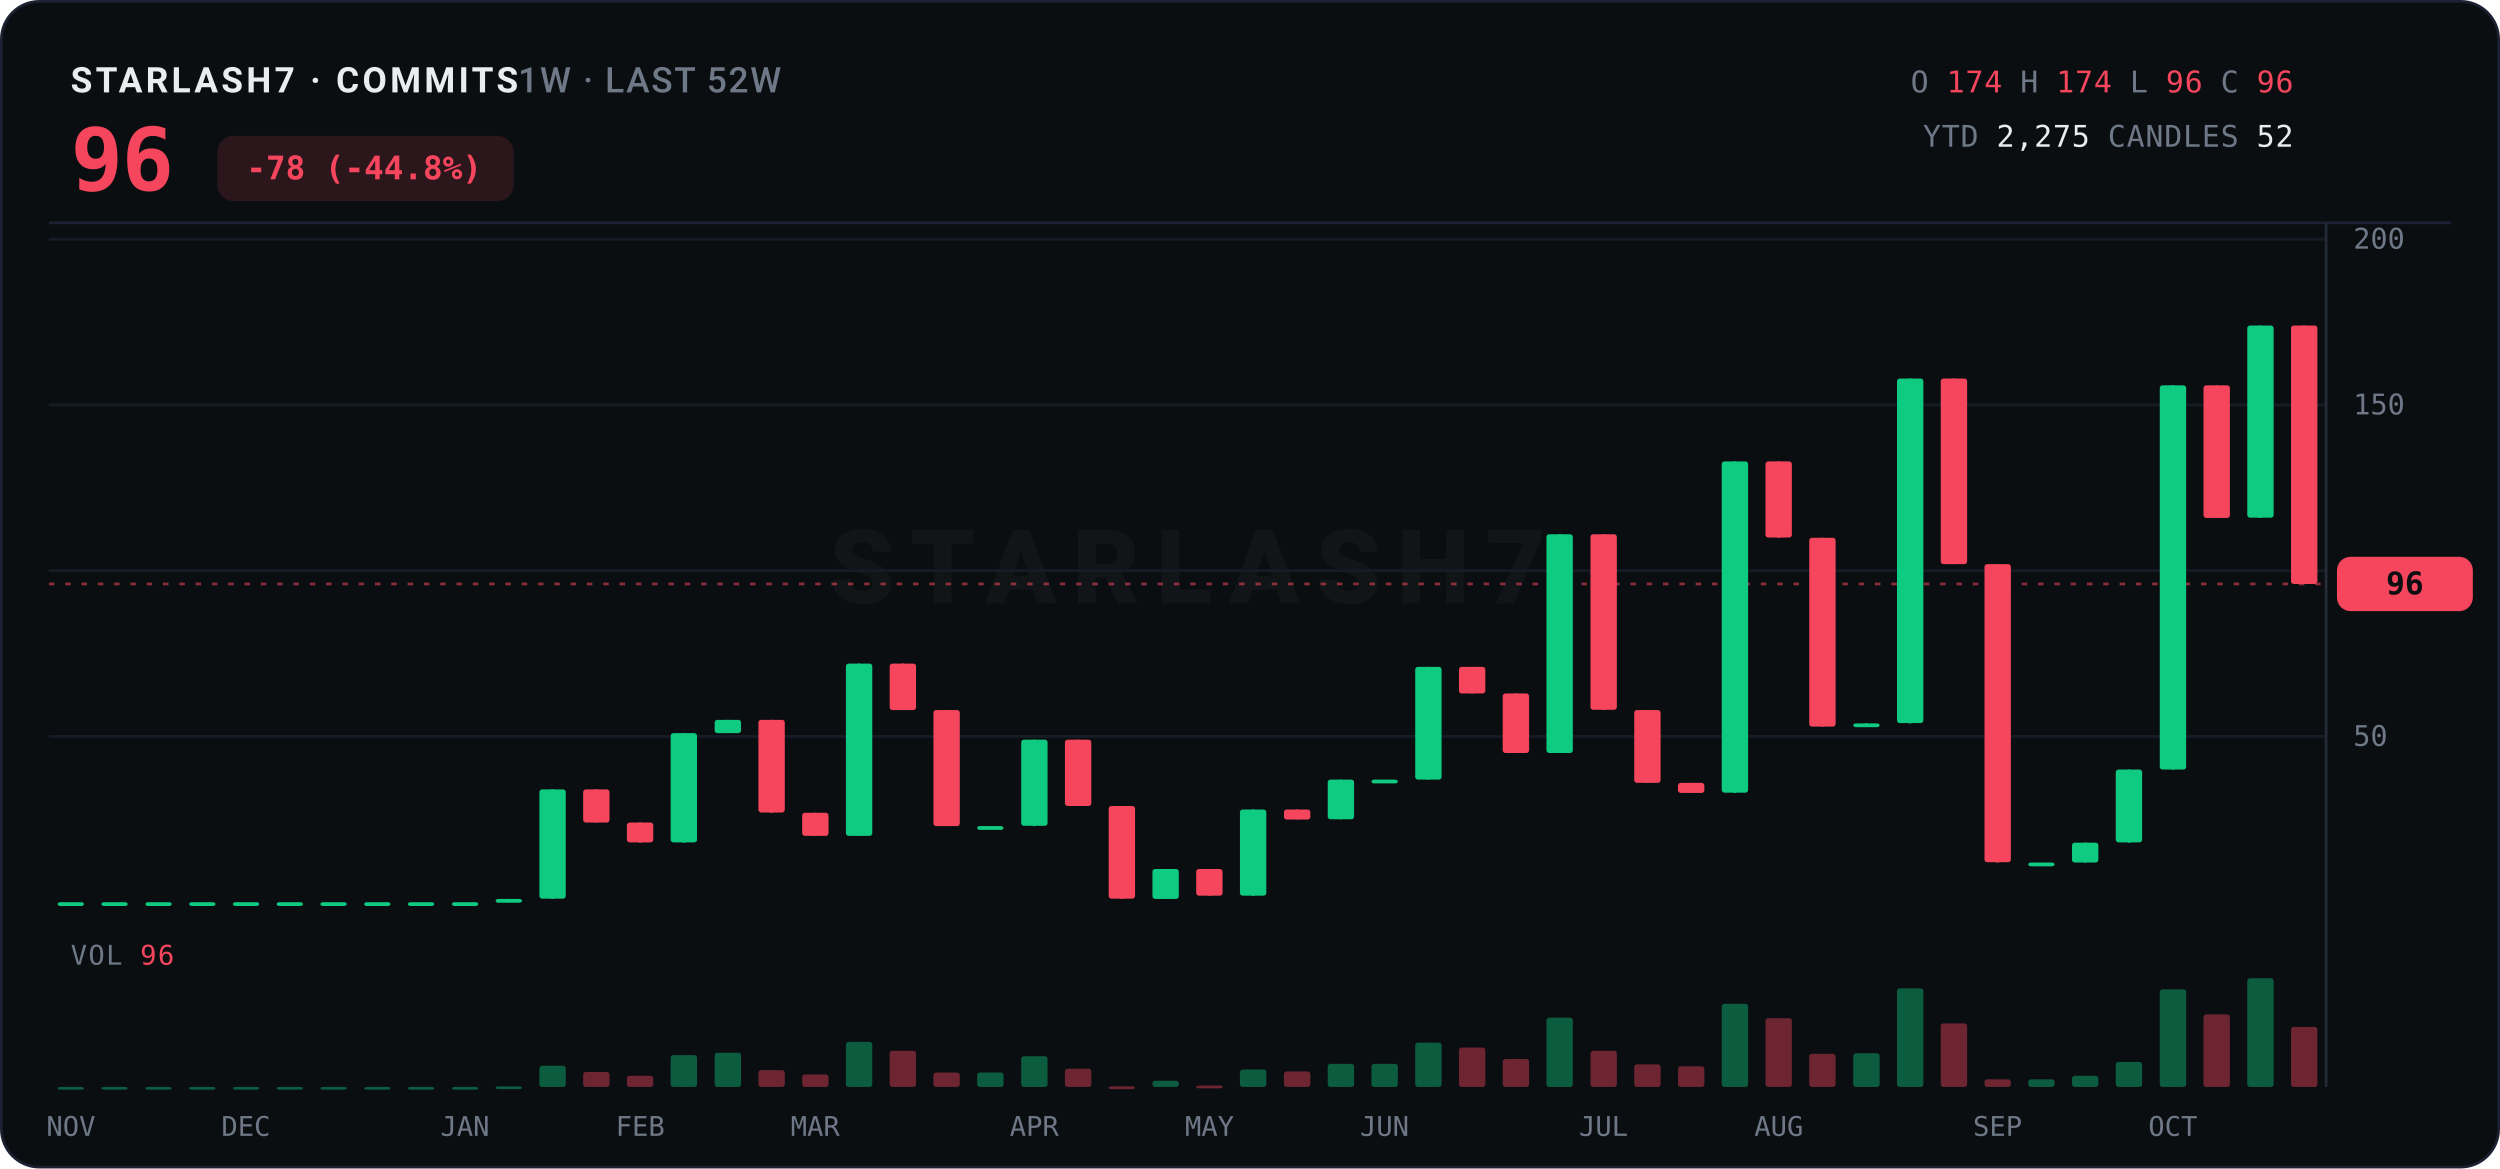
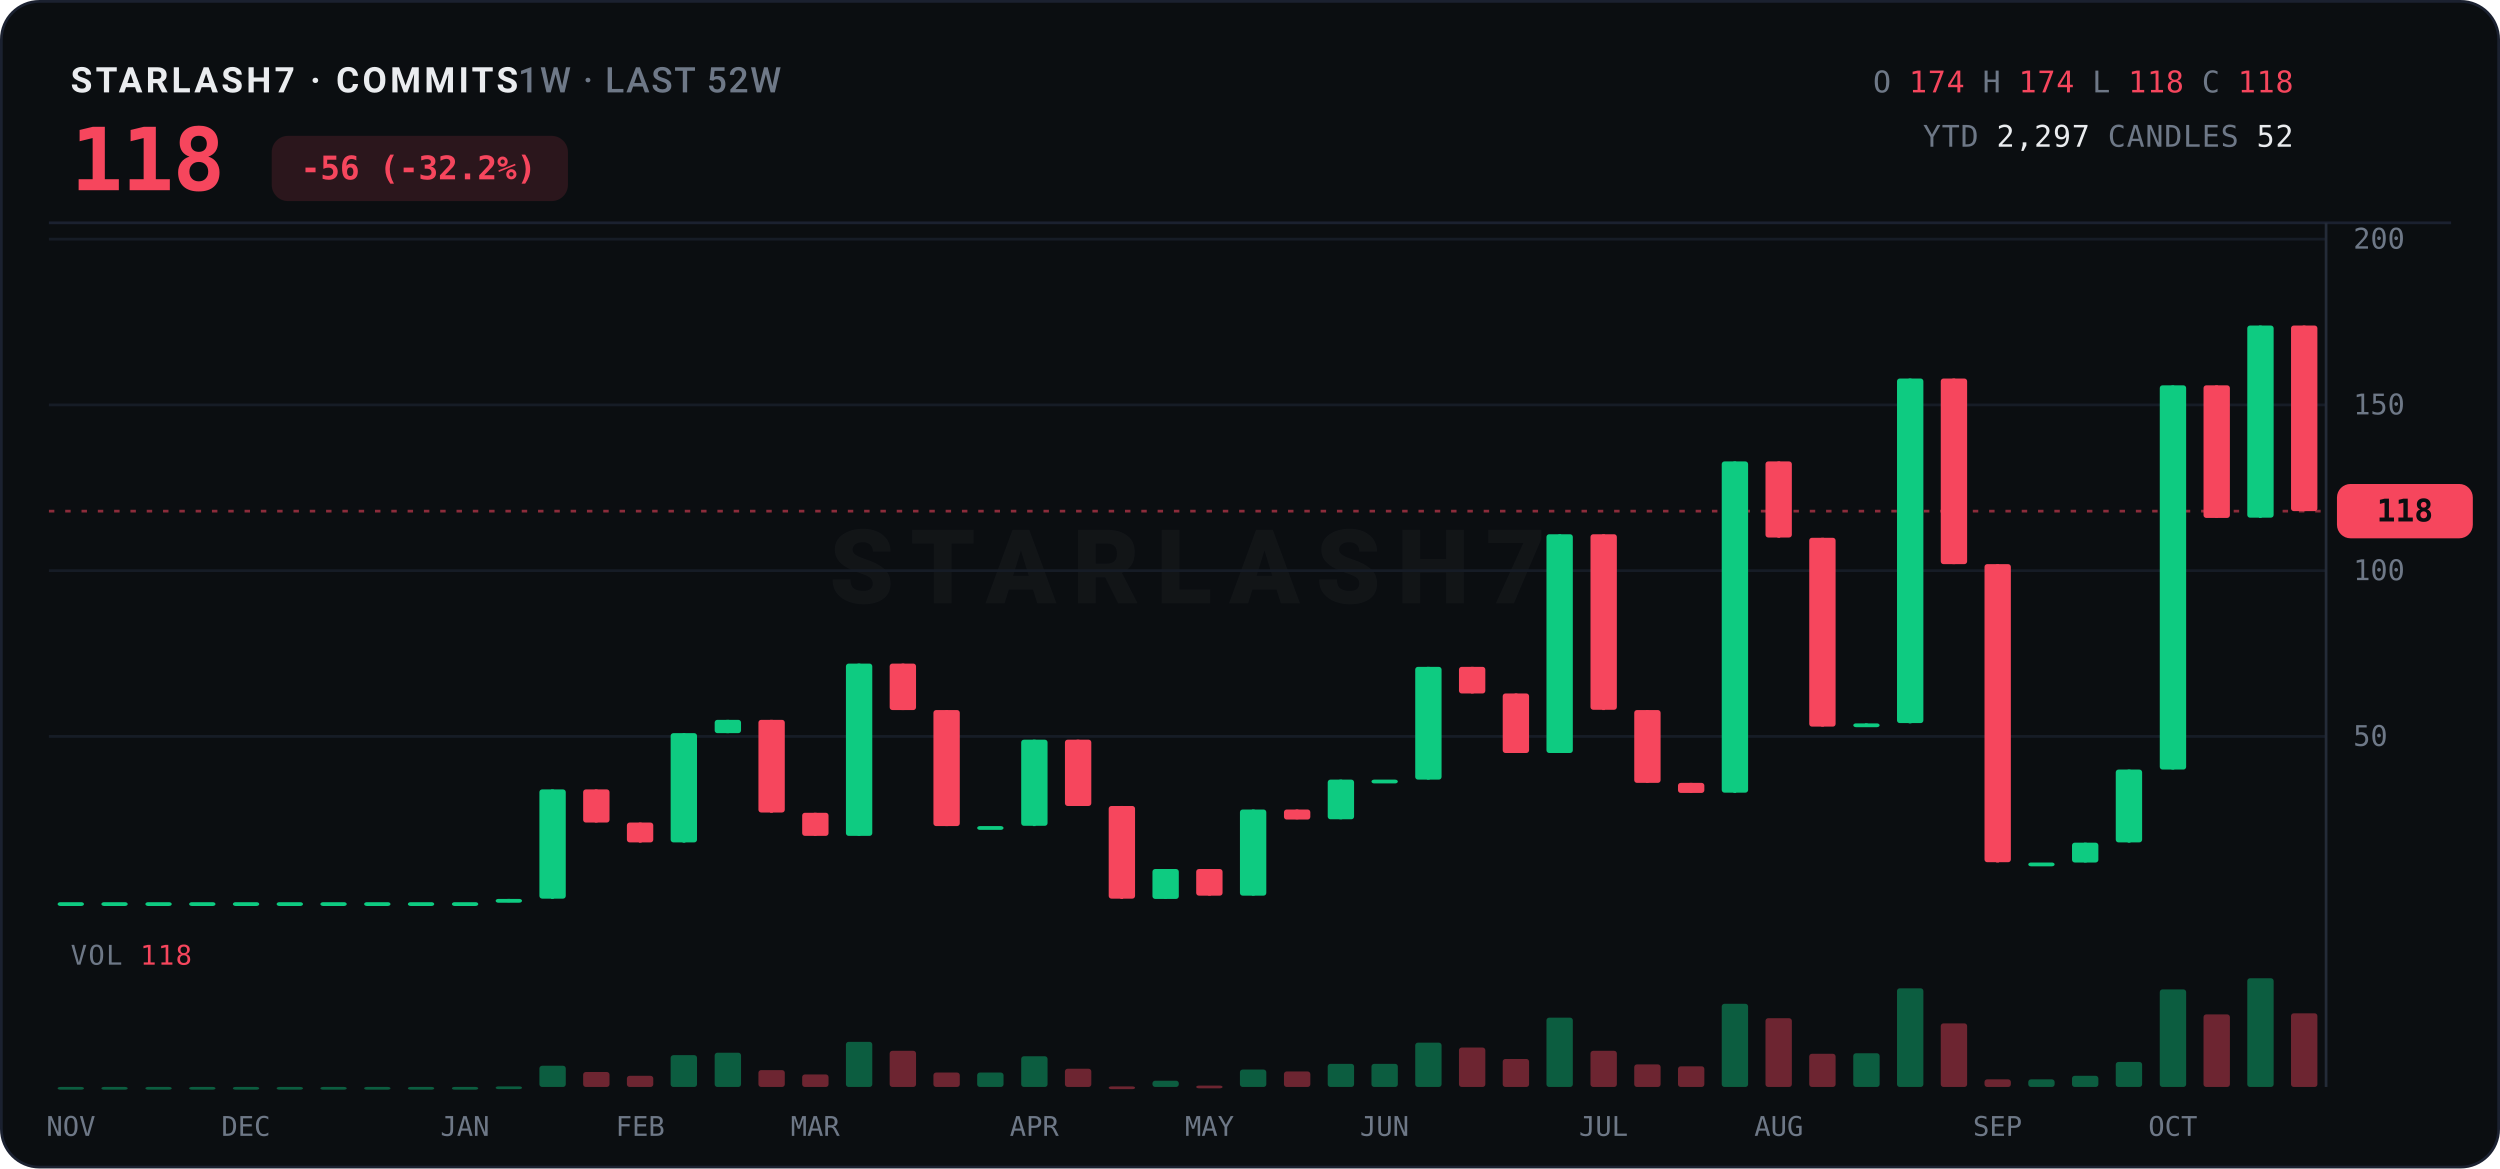
<svg xmlns="http://www.w3.org/2000/svg" width="920" height="430" viewBox="0 0 920 430">
  <rect x="0.5" y="0.5" width="919" height="429" rx="14" fill="#0B0E11" stroke="#1B2130" />
  <text x="26" y="34" font-family="ui-sans-serif,system-ui,-apple-system,'Segoe UI',Roboto,sans-serif" font-size="13" font-weight="700" letter-spacing="1.2" fill="#EAECEF">STARLASH7 · COMMITS<tspan fill="#6E7887" font-weight="500" letter-spacing="0.6">  1W · LAST 52W</tspan>
  </text>
-   <text x="26" y="70" font-family="ui-monospace,'SF Mono',SFMono-Regular,Menlo,Consolas,monospace" font-size="32" font-weight="800" fill="#F6465D" letter-spacing="-0.5">96</text>
-   <rect x="80" y="50" width="109" height="24" rx="6" fill="#F6465D" opacity="0.14" />
-   <text x="134" y="66" text-anchor="middle" font-family="ui-monospace,'SF Mono',SFMono-Regular,Menlo,Consolas,monospace" font-size="12" font-weight="700" fill="#F6465D">-78 (-44.8%)</text>
+   <text x="26" y="70" font-family="ui-monospace,'SF Mono',SFMono-Regular,Menlo,Consolas,monospace" font-size="32" font-weight="800" fill="#F6465D" letter-spacing="-0.5">118</text>
+   <rect x="100" y="50" width="109" height="24" rx="6" fill="#F6465D" opacity="0.14" />
+   <text x="154" y="66" text-anchor="middle" font-family="ui-monospace,'SF Mono',SFMono-Regular,Menlo,Consolas,monospace" font-size="12" font-weight="700" fill="#F6465D">-56 (-32.2%)</text>
  <text x="844" y="34" text-anchor="end" font-family="ui-monospace,'SF Mono',SFMono-Regular,Menlo,Consolas,monospace" font-size="11" letter-spacing="0.3">
    <tspan fill="#6E7887">O</tspan>
    <tspan fill="#F6465D">174</tspan>
    <tspan fill="#6E7887">H</tspan>
    <tspan fill="#F6465D">174</tspan>
    <tspan fill="#6E7887">L</tspan>
-     <tspan fill="#F6465D">96</tspan>
+     <tspan fill="#F6465D">118</tspan>
    <tspan fill="#6E7887">C</tspan>
-     <tspan fill="#F6465D">96</tspan>
+     <tspan fill="#F6465D">118</tspan>
  </text>
  <text x="844" y="54" text-anchor="end" font-family="ui-monospace,'SF Mono',SFMono-Regular,Menlo,Consolas,monospace" font-size="11" letter-spacing="0.3">
    <tspan fill="#6E7887">YTD</tspan>
-     <tspan fill="#EAECEF">2,275</tspan>
+     <tspan fill="#EAECEF">2,297</tspan>
    <tspan fill="#6E7887">CANDLES</tspan>
    <tspan fill="#EAECEF">52</tspan>
  </text>
  <line x1="18" y1="82" x2="902" y2="82" stroke="#1B2130" stroke-width="1" />
  <text x="437.0" y="222.0" text-anchor="middle" font-family="ui-sans-serif,system-ui,-apple-system,'Segoe UI',Roboto,sans-serif" font-size="38" font-weight="800" letter-spacing="6" fill="#EAECEF" opacity="0.035">STARLASH7</text>
  <line x1="18" y1="271.0" x2="856" y2="271.0" stroke="#161C26" stroke-width="1" />
  <text x="866" y="274.5" font-family="ui-monospace,'SF Mono',SFMono-Regular,Menlo,Consolas,monospace" font-size="10.5" fill="#6E7887">50</text>
  <line x1="18" y1="210.0" x2="856" y2="210.0" stroke="#161C26" stroke-width="1" />
  <text x="866" y="213.5" font-family="ui-monospace,'SF Mono',SFMono-Regular,Menlo,Consolas,monospace" font-size="10.5" fill="#6E7887">100</text>
  <line x1="18" y1="149.0" x2="856" y2="149.0" stroke="#161C26" stroke-width="1" />
  <text x="866" y="152.5" font-family="ui-monospace,'SF Mono',SFMono-Regular,Menlo,Consolas,monospace" font-size="10.5" fill="#6E7887">150</text>
  <line x1="18" y1="88.0" x2="856" y2="88.0" stroke="#161C26" stroke-width="1" />
  <text x="866" y="91.5" font-family="ui-monospace,'SF Mono',SFMono-Regular,Menlo,Consolas,monospace" font-size="10.5" fill="#6E7887">200</text>
  <line x1="856" y1="82" x2="856" y2="400" stroke="#242B38" stroke-width="1" />
-   <line x1="18" y1="214.9" x2="856" y2="214.9" stroke="#F6465D" stroke-width="1" stroke-dasharray="2 4" opacity="0.55" />
-   <rect x="860" y="204.9" width="50" height="20" rx="5" fill="#F6465D" />
-   <text x="885.0" y="218.7" text-anchor="middle" font-family="ui-monospace,'SF Mono',SFMono-Regular,Menlo,Consolas,monospace" font-size="11.5" font-weight="800" fill="#0B0E11">96</text>
+   <line x1="18" y1="188.1" x2="856" y2="188.1" stroke="#F6465D" stroke-width="1" stroke-dasharray="2 4" opacity="0.55" />
+   <rect x="860" y="178.1" width="50" height="20" rx="5" fill="#F6465D" />
+   <text x="885.0" y="191.9" text-anchor="middle" font-family="ui-monospace,'SF Mono',SFMono-Regular,Menlo,Consolas,monospace" font-size="11.5" font-weight="800" fill="#0B0E11">118</text>
  <line x1="26.1" y1="332.0" x2="26.1" y2="332.0" stroke="#0ECB81" stroke-width="1" />
  <rect x="21.2" y="332.0" width="9.7" height="1.4" rx="1" fill="#0ECB81" />
  <line x1="42.2" y1="332.0" x2="42.2" y2="332.0" stroke="#0ECB81" stroke-width="1" />
  <rect x="37.3" y="332.0" width="9.7" height="1.4" rx="1" fill="#0ECB81" />
  <line x1="58.3" y1="332.0" x2="58.3" y2="332.0" stroke="#0ECB81" stroke-width="1" />
  <rect x="53.5" y="332.0" width="9.7" height="1.4" rx="1" fill="#0ECB81" />
  <line x1="74.4" y1="332.0" x2="74.4" y2="332.0" stroke="#0ECB81" stroke-width="1" />
  <rect x="69.6" y="332.0" width="9.7" height="1.4" rx="1" fill="#0ECB81" />
  <line x1="90.5" y1="332.0" x2="90.5" y2="332.0" stroke="#0ECB81" stroke-width="1" />
  <rect x="85.7" y="332.0" width="9.7" height="1.4" rx="1" fill="#0ECB81" />
  <line x1="106.6" y1="332.0" x2="106.6" y2="332.0" stroke="#0ECB81" stroke-width="1" />
  <rect x="101.8" y="332.0" width="9.7" height="1.4" rx="1" fill="#0ECB81" />
  <line x1="122.8" y1="332.0" x2="122.8" y2="332.0" stroke="#0ECB81" stroke-width="1" />
  <rect x="117.9" y="332.0" width="9.7" height="1.4" rx="1" fill="#0ECB81" />
  <line x1="138.9" y1="332.0" x2="138.9" y2="332.0" stroke="#0ECB81" stroke-width="1" />
  <rect x="134.0" y="332.0" width="9.7" height="1.4" rx="1" fill="#0ECB81" />
  <line x1="155.0" y1="332.0" x2="155.0" y2="332.0" stroke="#0ECB81" stroke-width="1" />
  <rect x="150.1" y="332.0" width="9.7" height="1.4" rx="1" fill="#0ECB81" />
  <line x1="171.1" y1="332.0" x2="171.1" y2="332.0" stroke="#0ECB81" stroke-width="1" />
  <rect x="166.3" y="332.0" width="9.7" height="1.4" rx="1" fill="#0ECB81" />
  <line x1="187.2" y1="330.8" x2="187.2" y2="332.0" stroke="#0ECB81" stroke-width="1" />
  <rect x="182.4" y="330.8" width="9.7" height="1.4" rx="1" fill="#0ECB81" />
  <line x1="203.3" y1="290.5" x2="203.3" y2="330.8" stroke="#0ECB81" stroke-width="1" />
  <rect x="198.5" y="290.5" width="9.7" height="40.2" rx="1" fill="#0ECB81" />
  <line x1="219.4" y1="290.5" x2="219.4" y2="302.7" stroke="#F6465D" stroke-width="1" />
  <rect x="214.6" y="290.5" width="9.7" height="12.2" rx="1" fill="#F6465D" />
  <line x1="235.6" y1="302.7" x2="235.6" y2="310.1" stroke="#F6465D" stroke-width="1" />
  <rect x="230.7" y="302.7" width="9.7" height="7.3" rx="1" fill="#F6465D" />
  <line x1="251.7" y1="269.8" x2="251.7" y2="310.1" stroke="#0ECB81" stroke-width="1" />
  <rect x="246.8" y="269.8" width="9.7" height="40.2" rx="1" fill="#0ECB81" />
  <line x1="267.8" y1="264.9" x2="267.8" y2="269.8" stroke="#0ECB81" stroke-width="1" />
  <rect x="263.0" y="264.9" width="9.7" height="4.9" rx="1" fill="#0ECB81" />
  <line x1="283.9" y1="264.9" x2="283.9" y2="299.1" stroke="#F6465D" stroke-width="1" />
  <rect x="279.1" y="264.9" width="9.7" height="34.1" rx="1" fill="#F6465D" />
  <line x1="300.0" y1="299.1" x2="300.0" y2="307.6" stroke="#F6465D" stroke-width="1" />
  <rect x="295.2" y="299.1" width="9.7" height="8.5" rx="1" fill="#F6465D" />
  <line x1="316.1" y1="244.2" x2="316.1" y2="307.6" stroke="#0ECB81" stroke-width="1" />
  <rect x="311.3" y="244.2" width="9.7" height="63.4" rx="1" fill="#0ECB81" />
  <line x1="332.3" y1="244.2" x2="332.3" y2="261.3" stroke="#F6465D" stroke-width="1" />
  <rect x="327.4" y="244.2" width="9.7" height="17.1" rx="1" fill="#F6465D" />
  <line x1="348.4" y1="261.3" x2="348.4" y2="304.0" stroke="#F6465D" stroke-width="1" />
  <rect x="343.5" y="261.3" width="9.7" height="42.7" rx="1" fill="#F6465D" />
  <line x1="364.5" y1="304.0" x2="364.5" y2="304.0" stroke="#0ECB81" stroke-width="1" />
  <rect x="359.6" y="304.0" width="9.7" height="1.4" rx="1" fill="#0ECB81" />
  <line x1="380.6" y1="272.2" x2="380.6" y2="304.0" stroke="#0ECB81" stroke-width="1" />
  <rect x="375.8" y="272.2" width="9.7" height="31.7" rx="1" fill="#0ECB81" />
  <line x1="396.7" y1="272.2" x2="396.7" y2="296.6" stroke="#F6465D" stroke-width="1" />
  <rect x="391.9" y="272.2" width="9.7" height="24.4" rx="1" fill="#F6465D" />
  <line x1="412.8" y1="296.6" x2="412.8" y2="330.8" stroke="#F6465D" stroke-width="1" />
  <rect x="408.0" y="296.6" width="9.7" height="34.1" rx="1" fill="#F6465D" />
  <line x1="428.9" y1="319.8" x2="428.9" y2="330.8" stroke="#0ECB81" stroke-width="1" />
  <rect x="424.1" y="319.8" width="9.7" height="11.0" rx="1" fill="#0ECB81" />
  <line x1="445.1" y1="319.8" x2="445.1" y2="329.6" stroke="#F6465D" stroke-width="1" />
  <rect x="440.2" y="319.8" width="9.7" height="9.8" rx="1" fill="#F6465D" />
  <line x1="461.2" y1="297.9" x2="461.2" y2="329.6" stroke="#0ECB81" stroke-width="1" />
  <rect x="456.3" y="297.9" width="9.7" height="31.7" rx="1" fill="#0ECB81" />
  <line x1="477.3" y1="297.9" x2="477.3" y2="301.5" stroke="#F6465D" stroke-width="1" />
  <rect x="472.5" y="297.9" width="9.7" height="3.7" rx="1" fill="#F6465D" />
  <line x1="493.4" y1="286.9" x2="493.4" y2="301.5" stroke="#0ECB81" stroke-width="1" />
  <rect x="488.6" y="286.9" width="9.7" height="14.6" rx="1" fill="#0ECB81" />
  <line x1="509.5" y1="286.9" x2="509.5" y2="286.9" stroke="#0ECB81" stroke-width="1" />
  <rect x="504.7" y="286.9" width="9.7" height="1.4" rx="1" fill="#0ECB81" />
  <line x1="525.6" y1="245.4" x2="525.6" y2="286.9" stroke="#0ECB81" stroke-width="1" />
  <rect x="520.8" y="245.4" width="9.7" height="41.5" rx="1" fill="#0ECB81" />
  <line x1="541.8" y1="245.4" x2="541.8" y2="255.2" stroke="#F6465D" stroke-width="1" />
  <rect x="536.9" y="245.4" width="9.7" height="9.8" rx="1" fill="#F6465D" />
  <line x1="557.9" y1="255.2" x2="557.9" y2="277.1" stroke="#F6465D" stroke-width="1" />
  <rect x="553.0" y="255.2" width="9.7" height="21.9" rx="1" fill="#F6465D" />
  <line x1="574.0" y1="196.6" x2="574.0" y2="277.1" stroke="#0ECB81" stroke-width="1" />
  <rect x="569.1" y="196.6" width="9.7" height="80.5" rx="1" fill="#0ECB81" />
  <line x1="590.1" y1="196.6" x2="590.1" y2="261.3" stroke="#F6465D" stroke-width="1" />
  <rect x="585.3" y="196.6" width="9.7" height="64.6" rx="1" fill="#F6465D" />
  <line x1="606.2" y1="261.3" x2="606.2" y2="288.1" stroke="#F6465D" stroke-width="1" />
  <rect x="601.4" y="261.3" width="9.7" height="26.8" rx="1" fill="#F6465D" />
  <line x1="622.3" y1="288.1" x2="622.3" y2="291.8" stroke="#F6465D" stroke-width="1" />
  <rect x="617.5" y="288.1" width="9.7" height="3.7" rx="1" fill="#F6465D" />
  <line x1="638.4" y1="169.8" x2="638.4" y2="291.8" stroke="#0ECB81" stroke-width="1" />
  <rect x="633.6" y="169.8" width="9.7" height="121.9" rx="1" fill="#0ECB81" />
  <line x1="654.6" y1="169.8" x2="654.6" y2="197.9" stroke="#F6465D" stroke-width="1" />
  <rect x="649.7" y="169.8" width="9.7" height="28.0" rx="1" fill="#F6465D" />
  <line x1="670.7" y1="197.9" x2="670.7" y2="267.4" stroke="#F6465D" stroke-width="1" />
  <rect x="665.8" y="197.9" width="9.7" height="69.5" rx="1" fill="#F6465D" />
  <line x1="686.8" y1="266.2" x2="686.8" y2="267.4" stroke="#0ECB81" stroke-width="1" />
  <rect x="682.0" y="266.2" width="9.7" height="1.4" rx="1" fill="#0ECB81" />
  <line x1="702.9" y1="139.3" x2="702.9" y2="266.2" stroke="#0ECB81" stroke-width="1" />
  <rect x="698.1" y="139.3" width="9.7" height="126.8" rx="1" fill="#0ECB81" />
  <line x1="719.0" y1="139.3" x2="719.0" y2="207.6" stroke="#F6465D" stroke-width="1" />
  <rect x="714.2" y="139.3" width="9.7" height="68.3" rx="1" fill="#F6465D" />
  <line x1="735.1" y1="207.6" x2="735.1" y2="317.4" stroke="#F6465D" stroke-width="1" />
  <rect x="730.3" y="207.6" width="9.7" height="109.7" rx="1" fill="#F6465D" />
  <line x1="751.2" y1="317.4" x2="751.2" y2="317.4" stroke="#0ECB81" stroke-width="1" />
  <rect x="746.4" y="317.4" width="9.7" height="1.4" rx="1" fill="#0ECB81" />
  <line x1="767.4" y1="310.1" x2="767.4" y2="317.4" stroke="#0ECB81" stroke-width="1" />
  <rect x="762.5" y="310.1" width="9.7" height="7.3" rx="1" fill="#0ECB81" />
  <line x1="783.5" y1="283.2" x2="783.5" y2="310.1" stroke="#0ECB81" stroke-width="1" />
  <rect x="778.6" y="283.2" width="9.7" height="26.8" rx="1" fill="#0ECB81" />
  <line x1="799.6" y1="141.8" x2="799.6" y2="283.2" stroke="#0ECB81" stroke-width="1" />
  <rect x="794.8" y="141.8" width="9.7" height="141.4" rx="1" fill="#0ECB81" />
  <line x1="815.7" y1="141.8" x2="815.7" y2="190.6" stroke="#F6465D" stroke-width="1" />
  <rect x="810.9" y="141.8" width="9.7" height="48.8" rx="1" fill="#F6465D" />
  <line x1="831.8" y1="119.8" x2="831.8" y2="190.6" stroke="#0ECB81" stroke-width="1" />
  <rect x="827.0" y="119.8" width="9.7" height="70.7" rx="1" fill="#0ECB81" />
-   <line x1="847.9" y1="119.8" x2="847.9" y2="214.9" stroke="#F6465D" stroke-width="1" />
-   <rect x="843.1" y="119.8" width="9.7" height="95.1" rx="1" fill="#F6465D" />
-   <text x="26" y="355" font-family="ui-monospace,'SF Mono',SFMono-Regular,Menlo,Consolas,monospace" font-size="10" letter-spacing="0.5" fill="#6E7887">VOL <tspan fill="#F6465D">96</tspan>
+   <line x1="847.9" y1="119.8" x2="847.9" y2="188.1" stroke="#F6465D" stroke-width="1" />
+   <rect x="843.1" y="119.8" width="9.7" height="68.3" rx="1" fill="#F6465D" />
+   <text x="26" y="355" font-family="ui-monospace,'SF Mono',SFMono-Regular,Menlo,Consolas,monospace" font-size="10" letter-spacing="0.5" fill="#6E7887">VOL <tspan fill="#F6465D">118</tspan>
  </text>
  <rect x="21.2" y="400.0" width="9.7" height="1.0" rx="1" fill="#0ECB81" opacity="0.42" />
  <rect x="37.3" y="400.0" width="9.7" height="1.0" rx="1" fill="#0ECB81" opacity="0.42" />
  <rect x="53.5" y="400.0" width="9.7" height="1.0" rx="1" fill="#0ECB81" opacity="0.42" />
  <rect x="69.6" y="400.0" width="9.7" height="1.0" rx="1" fill="#0ECB81" opacity="0.42" />
  <rect x="85.7" y="400.0" width="9.7" height="1.0" rx="1" fill="#0ECB81" opacity="0.42" />
  <rect x="101.8" y="400.0" width="9.7" height="1.0" rx="1" fill="#0ECB81" opacity="0.42" />
  <rect x="117.9" y="400.0" width="9.7" height="1.0" rx="1" fill="#0ECB81" opacity="0.42" />
  <rect x="134.0" y="400.0" width="9.7" height="1.0" rx="1" fill="#0ECB81" opacity="0.42" />
  <rect x="150.1" y="400.0" width="9.7" height="1.0" rx="1" fill="#0ECB81" opacity="0.42" />
  <rect x="166.3" y="400.0" width="9.7" height="1.0" rx="1" fill="#0ECB81" opacity="0.42" />
  <rect x="182.4" y="399.8" width="9.7" height="1.0" rx="1" fill="#0ECB81" opacity="0.42" />
  <rect x="198.5" y="392.2" width="9.7" height="7.8" rx="1" fill="#0ECB81" opacity="0.42" />
  <rect x="214.6" y="394.5" width="9.7" height="5.5" rx="1" fill="#F6465D" opacity="0.42" />
  <rect x="230.7" y="395.9" width="9.7" height="4.1" rx="1" fill="#F6465D" opacity="0.42" />
  <rect x="246.8" y="388.3" width="9.7" height="11.7" rx="1" fill="#0ECB81" opacity="0.42" />
  <rect x="263.0" y="387.4" width="9.7" height="12.6" rx="1" fill="#0ECB81" opacity="0.42" />
  <rect x="279.1" y="393.8" width="9.7" height="6.2" rx="1" fill="#F6465D" opacity="0.42" />
  <rect x="295.2" y="395.4" width="9.7" height="4.6" rx="1" fill="#F6465D" opacity="0.42" />
  <rect x="311.3" y="383.4" width="9.7" height="16.6" rx="1" fill="#0ECB81" opacity="0.42" />
  <rect x="327.4" y="386.7" width="9.7" height="13.3" rx="1" fill="#F6465D" opacity="0.42" />
  <rect x="343.5" y="394.7" width="9.7" height="5.3" rx="1" fill="#F6465D" opacity="0.42" />
  <rect x="359.6" y="394.7" width="9.7" height="5.3" rx="1" fill="#0ECB81" opacity="0.42" />
  <rect x="375.8" y="388.7" width="9.7" height="11.3" rx="1" fill="#0ECB81" opacity="0.42" />
  <rect x="391.9" y="393.3" width="9.7" height="6.7" rx="1" fill="#F6465D" opacity="0.42" />
  <rect x="408.0" y="399.8" width="9.7" height="1.0" rx="1" fill="#F6465D" opacity="0.42" />
  <rect x="424.1" y="397.7" width="9.7" height="2.3" rx="1" fill="#0ECB81" opacity="0.42" />
  <rect x="440.2" y="399.5" width="9.7" height="1.0" rx="1" fill="#F6465D" opacity="0.42" />
  <rect x="456.3" y="393.6" width="9.7" height="6.4" rx="1" fill="#0ECB81" opacity="0.42" />
  <rect x="472.5" y="394.3" width="9.7" height="5.7" rx="1" fill="#F6465D" opacity="0.42" />
  <rect x="488.6" y="391.5" width="9.7" height="8.5" rx="1" fill="#0ECB81" opacity="0.42" />
  <rect x="504.7" y="391.5" width="9.7" height="8.5" rx="1" fill="#0ECB81" opacity="0.42" />
  <rect x="520.8" y="383.7" width="9.7" height="16.3" rx="1" fill="#0ECB81" opacity="0.42" />
  <rect x="536.9" y="385.5" width="9.7" height="14.5" rx="1" fill="#F6465D" opacity="0.42" />
  <rect x="553.0" y="389.7" width="9.7" height="10.3" rx="1" fill="#F6465D" opacity="0.42" />
  <rect x="569.1" y="374.5" width="9.7" height="25.5" rx="1" fill="#0ECB81" opacity="0.42" />
  <rect x="585.3" y="386.7" width="9.7" height="13.3" rx="1" fill="#F6465D" opacity="0.42" />
  <rect x="601.4" y="391.7" width="9.7" height="8.3" rx="1" fill="#F6465D" opacity="0.42" />
  <rect x="617.5" y="392.4" width="9.7" height="7.6" rx="1" fill="#F6465D" opacity="0.42" />
  <rect x="633.6" y="369.4" width="9.7" height="30.6" rx="1" fill="#0ECB81" opacity="0.42" />
  <rect x="649.7" y="374.7" width="9.7" height="25.3" rx="1" fill="#F6465D" opacity="0.42" />
  <rect x="665.8" y="387.8" width="9.7" height="12.2" rx="1" fill="#F6465D" opacity="0.42" />
  <rect x="682.0" y="387.6" width="9.7" height="12.4" rx="1" fill="#0ECB81" opacity="0.42" />
  <rect x="698.1" y="363.7" width="9.7" height="36.3" rx="1" fill="#0ECB81" opacity="0.42" />
  <rect x="714.2" y="376.6" width="9.7" height="23.4" rx="1" fill="#F6465D" opacity="0.42" />
  <rect x="730.3" y="397.2" width="9.7" height="2.8" rx="1" fill="#F6465D" opacity="0.42" />
  <rect x="746.4" y="397.2" width="9.7" height="2.8" rx="1" fill="#0ECB81" opacity="0.42" />
  <rect x="762.5" y="395.9" width="9.7" height="4.1" rx="1" fill="#0ECB81" opacity="0.42" />
  <rect x="778.6" y="390.8" width="9.7" height="9.2" rx="1" fill="#0ECB81" opacity="0.42" />
  <rect x="794.8" y="364.1" width="9.7" height="35.9" rx="1" fill="#0ECB81" opacity="0.42" />
  <rect x="810.9" y="373.3" width="9.7" height="26.7" rx="1" fill="#F6465D" opacity="0.42" />
  <rect x="827.0" y="360.0" width="9.7" height="40.0" rx="1" fill="#0ECB81" opacity="0.42" />
-   <rect x="843.1" y="377.9" width="9.7" height="22.1" rx="1" fill="#F6465D" opacity="0.42" />
+   <rect x="843.1" y="372.9" width="9.7" height="27.1" rx="1" fill="#F6465D" opacity="0.42" />
  <text x="26.1" y="418" text-anchor="middle" font-family="ui-monospace,'SF Mono',SFMono-Regular,Menlo,Consolas,monospace" font-size="10" fill="#6E7887">NOV</text>
  <text x="90.5" y="418" text-anchor="middle" font-family="ui-monospace,'SF Mono',SFMono-Regular,Menlo,Consolas,monospace" font-size="10" fill="#6E7887">DEC</text>
  <text x="171.1" y="418" text-anchor="middle" font-family="ui-monospace,'SF Mono',SFMono-Regular,Menlo,Consolas,monospace" font-size="10" fill="#6E7887">JAN</text>
  <text x="235.6" y="418" text-anchor="middle" font-family="ui-monospace,'SF Mono',SFMono-Regular,Menlo,Consolas,monospace" font-size="10" fill="#6E7887">FEB</text>
  <text x="300.0" y="418" text-anchor="middle" font-family="ui-monospace,'SF Mono',SFMono-Regular,Menlo,Consolas,monospace" font-size="10" fill="#6E7887">MAR</text>
  <text x="380.6" y="418" text-anchor="middle" font-family="ui-monospace,'SF Mono',SFMono-Regular,Menlo,Consolas,monospace" font-size="10" fill="#6E7887">APR</text>
  <text x="445.1" y="418" text-anchor="middle" font-family="ui-monospace,'SF Mono',SFMono-Regular,Menlo,Consolas,monospace" font-size="10" fill="#6E7887">MAY</text>
  <text x="509.5" y="418" text-anchor="middle" font-family="ui-monospace,'SF Mono',SFMono-Regular,Menlo,Consolas,monospace" font-size="10" fill="#6E7887">JUN</text>
  <text x="590.1" y="418" text-anchor="middle" font-family="ui-monospace,'SF Mono',SFMono-Regular,Menlo,Consolas,monospace" font-size="10" fill="#6E7887">JUL</text>
  <text x="654.6" y="418" text-anchor="middle" font-family="ui-monospace,'SF Mono',SFMono-Regular,Menlo,Consolas,monospace" font-size="10" fill="#6E7887">AUG</text>
  <text x="735.1" y="418" text-anchor="middle" font-family="ui-monospace,'SF Mono',SFMono-Regular,Menlo,Consolas,monospace" font-size="10" fill="#6E7887">SEP</text>
  <text x="799.6" y="418" text-anchor="middle" font-family="ui-monospace,'SF Mono',SFMono-Regular,Menlo,Consolas,monospace" font-size="10" fill="#6E7887">OCT</text>
</svg>
